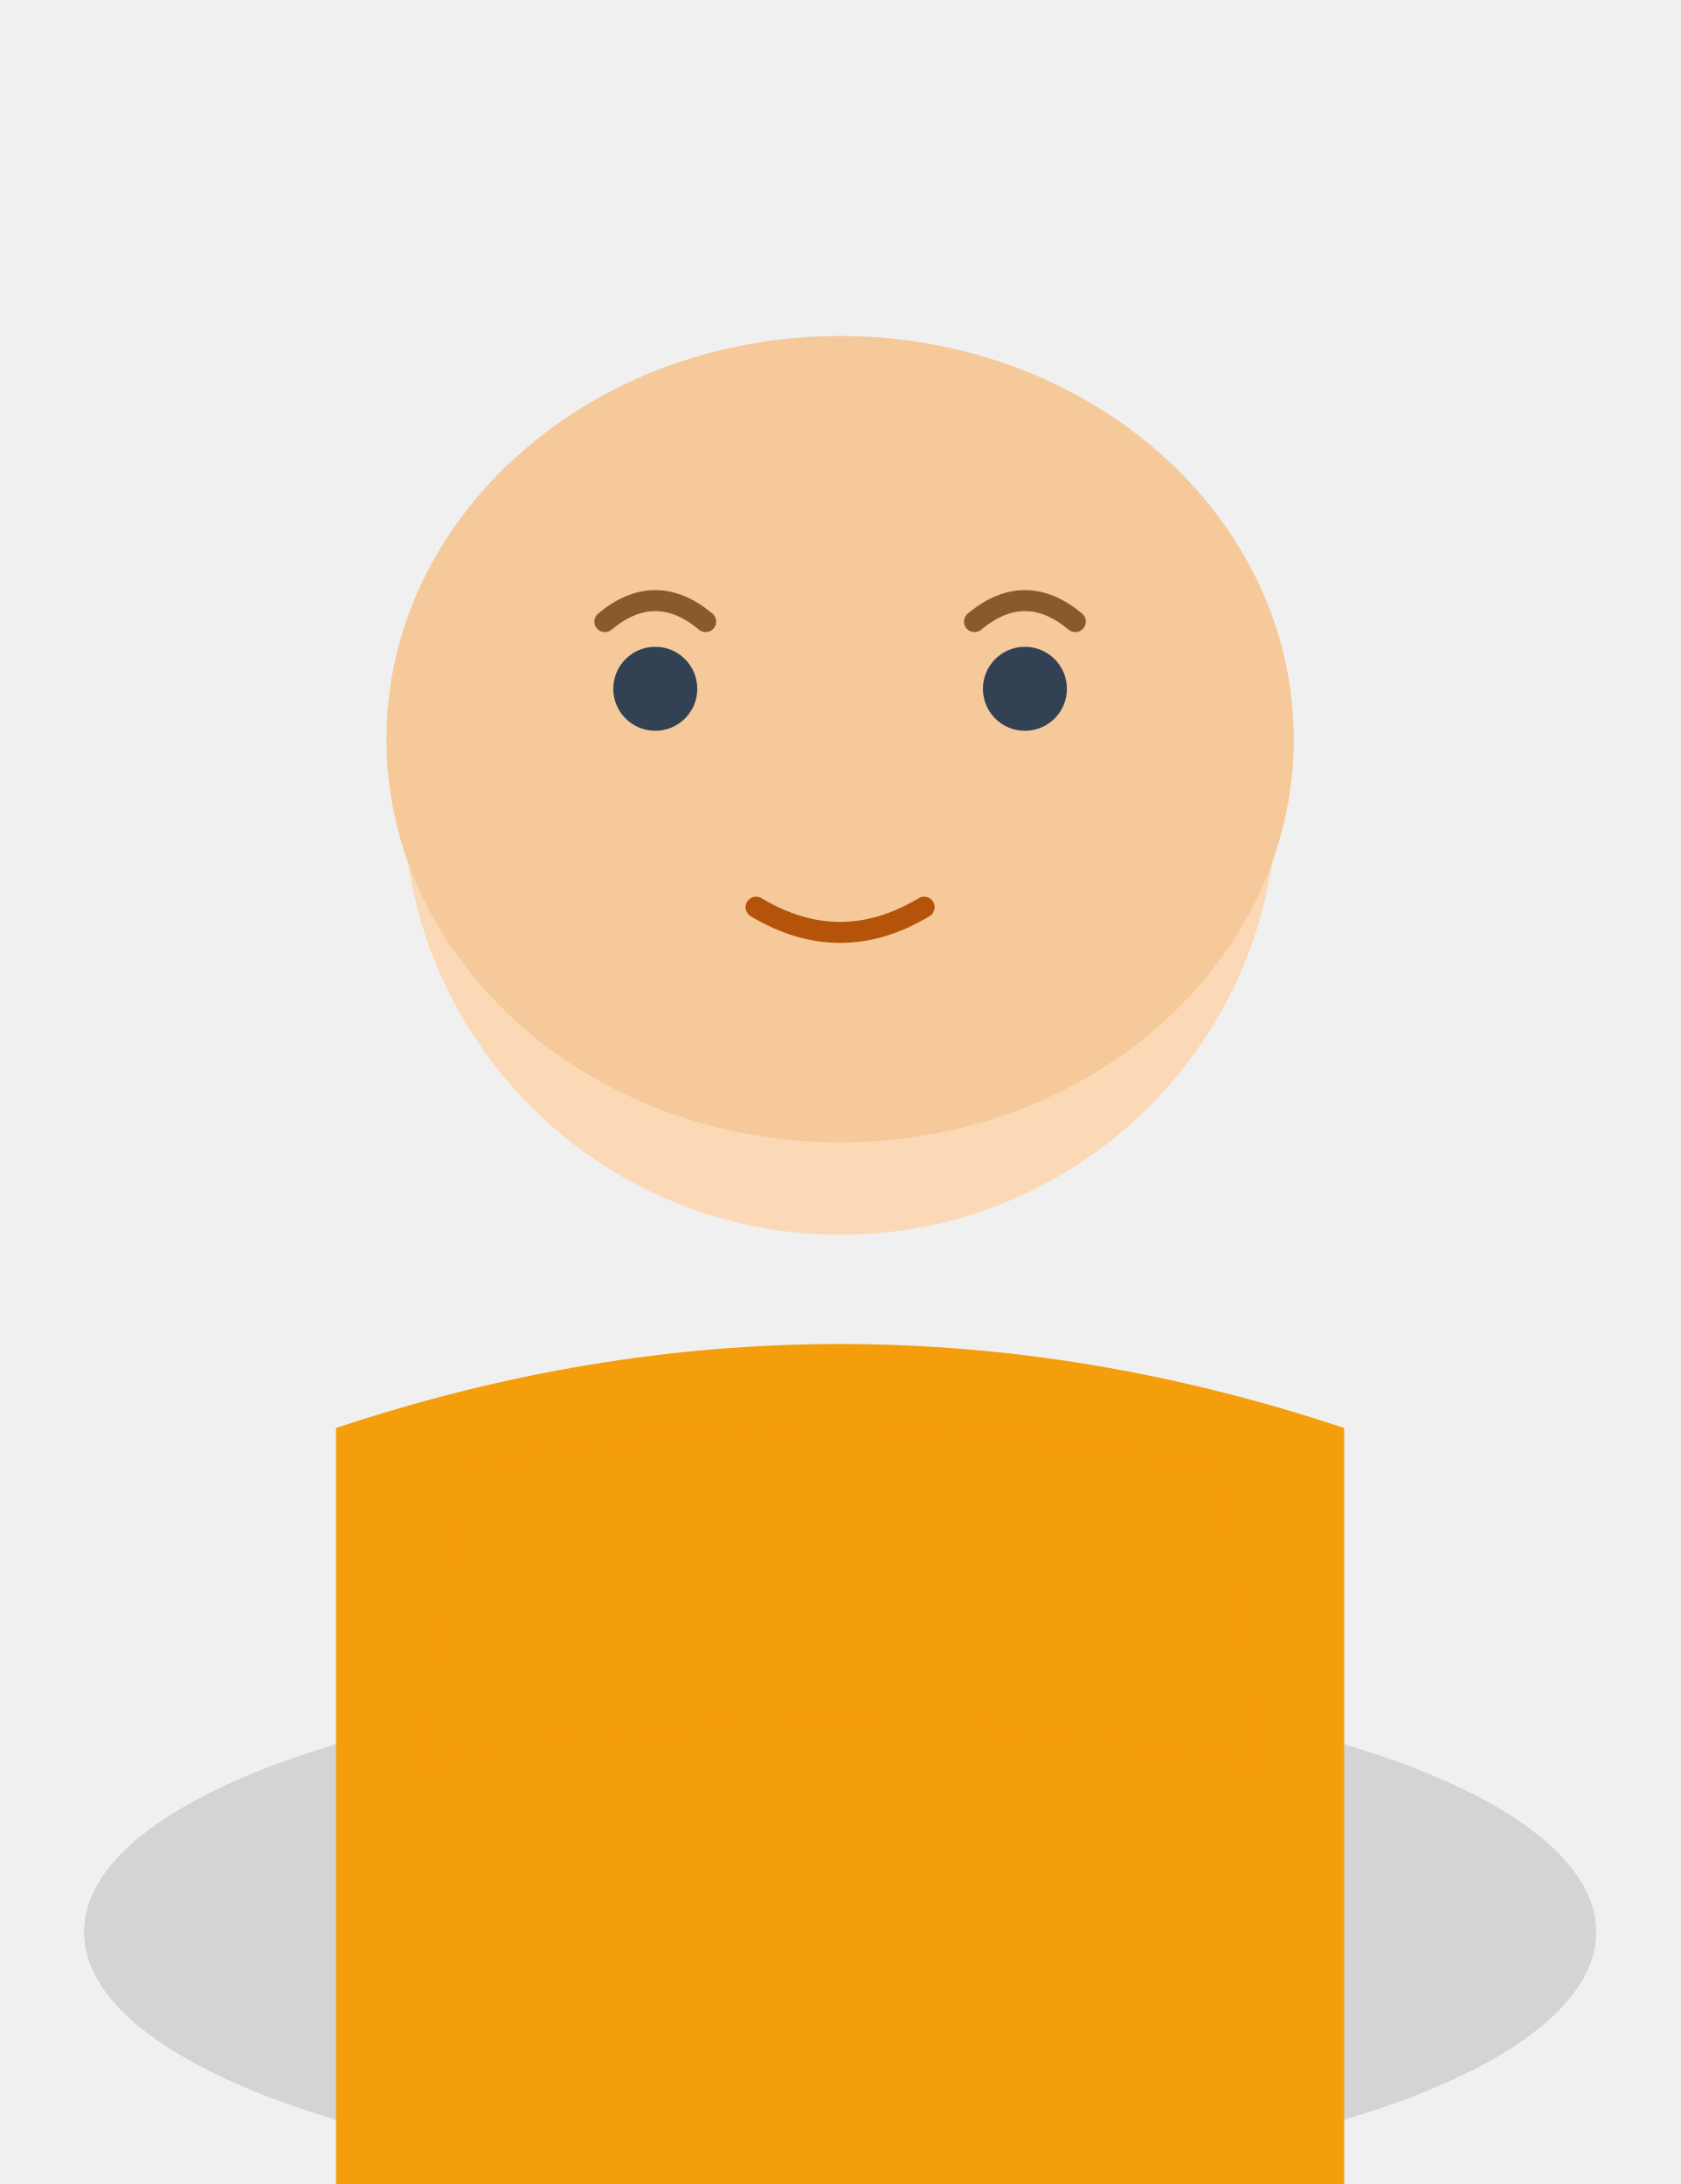
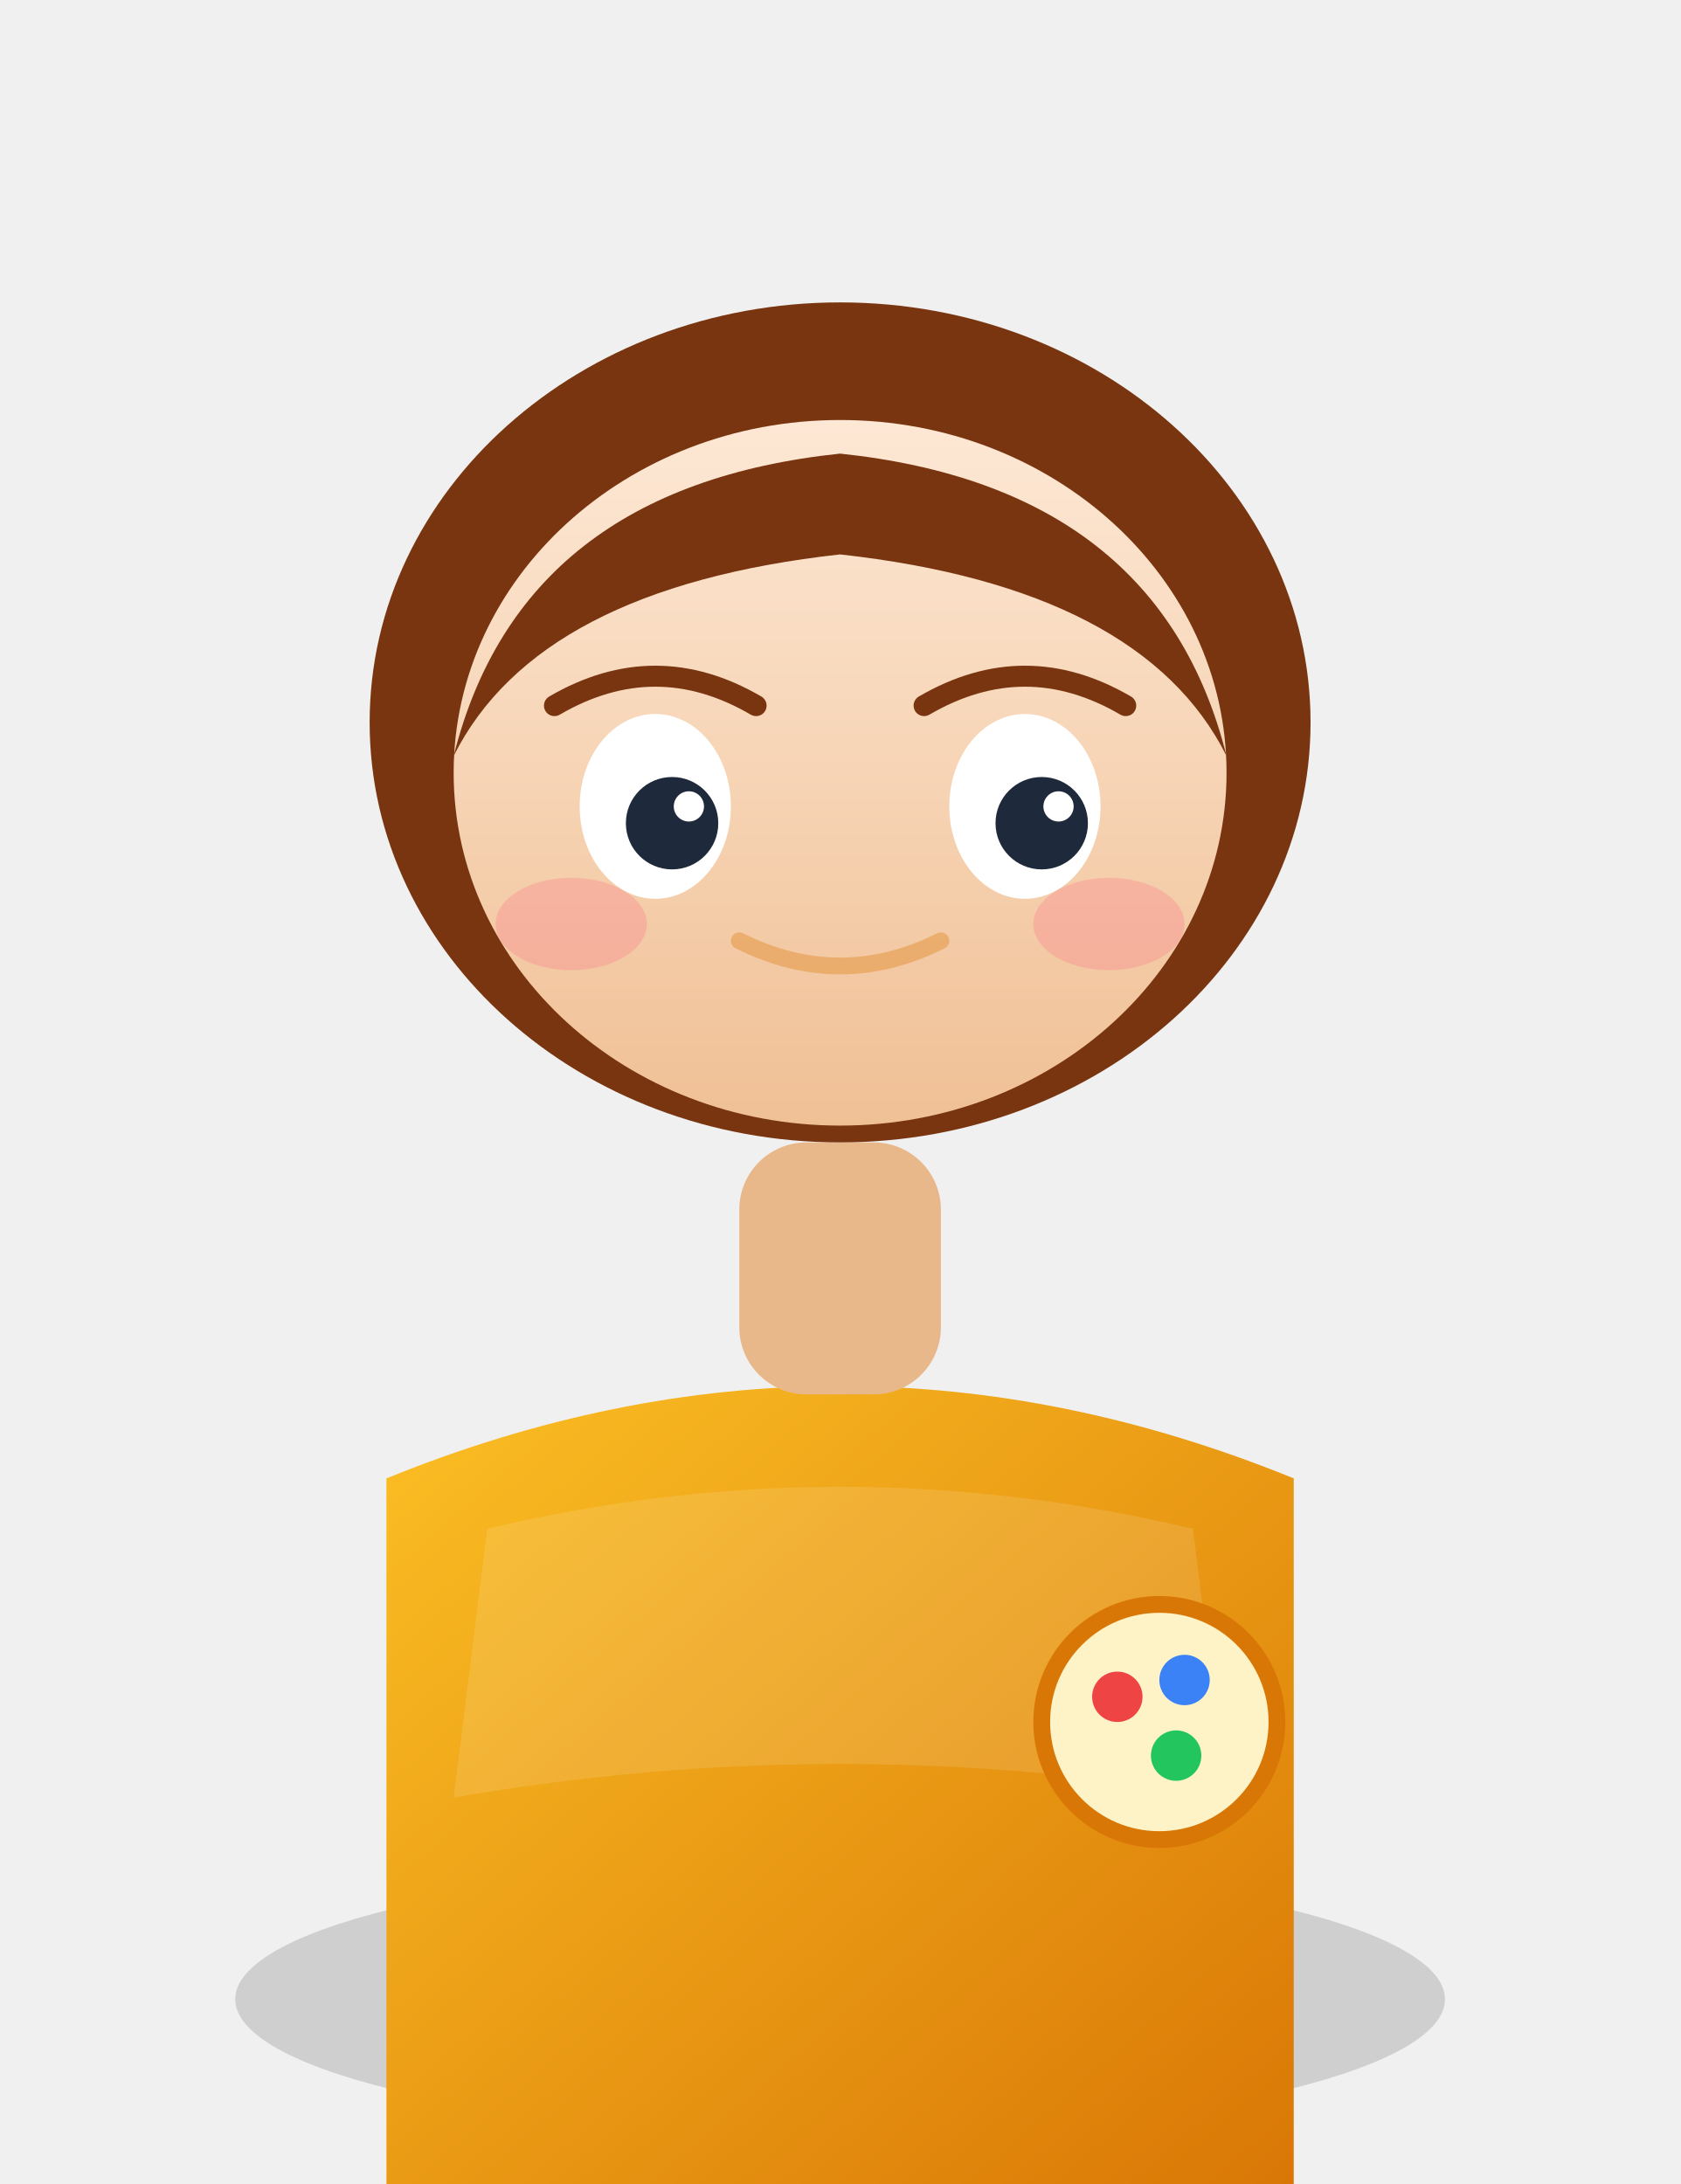
<svg xmlns="http://www.w3.org/2000/svg" viewBox="0 0 200 260" role="img" aria-label="culture avatar">
-   <ellipse cx="100" cy="230" rx="90" ry="30" fill="#000" opacity="0.12" />
-   <path d="M40,260 L40,170 Q100,150 160,170 L160,260 Z" fill="#f59e0b" />
-   <path d="M55,175 Q100,165 145,175 L150,210 Q100,200 50,210 Z" fill="#f59e0b" opacity="0.85" />
-   <circle cx="100" cy="95" r="52" fill="#fcd9b6" />
-   <ellipse cx="100" cy="88" rx="54" ry="48" fill="#f5c99a" />
-   <circle cx="78" cy="82" r="5" fill="#334155" />
-   <circle cx="122" cy="82" r="5" fill="#334155" />
-   <path d="M72,74 Q78,69 84,74" stroke="#8b5a2b" stroke-width="2.5" fill="none" stroke-linecap="round" />
-   <path d="M116,74 Q122,69 128,74" stroke="#8b5a2b" stroke-width="2.5" fill="none" stroke-linecap="round" />
-   <path d="M90,108 Q100,114 110,108" stroke="#b45309" stroke-width="2.5" fill="none" stroke-linecap="round" />
+   <defs>
+     <linearGradient id="skin" x1="0%" y1="0%" x2="0%" y2="100%">
+       <stop offset="0%" stop-color="#fde8d5" />
+       <stop offset="100%" stop-color="#f0c095" />
+     </linearGradient>
+     <linearGradient id="outfit" x1="0%" y1="0%" x2="100%" y2="100%">
+       <stop offset="0%" stop-color="#fbbf24" />
+       <stop offset="100%" stop-color="#d97706" />
+     </linearGradient>
+   </defs>
+   <ellipse cx="100" cy="238" rx="72" ry="16" fill="#000" opacity="0.14" />
+   <path d="M46 260 L46 176 Q100 154 154 176 L154 260 Z" fill="url(#outfit)" />
+   <path d="M58 182 Q100 172 142 182 L146 214 Q100 206 54 214 Z" fill="#fff" opacity="0.12" />
+   <rect x="88" y="136" width="24" height="30" rx="8" fill="#e8b88a" />
+   <ellipse cx="100" cy="86" rx="56" ry="50" fill="#78350f" />
+   <ellipse cx="100" cy="92" rx="46" ry="42" fill="url(#skin)" />
+   <path d="M54 90 Q62 58 100 54 Q138 58 146 90 Q136 70 100 66 Q64 70 54 90" fill="#78350f" />
+   <ellipse cx="78" cy="96" rx="9" ry="11" fill="#fff" />
+   <ellipse cx="122" cy="96" rx="9" ry="11" fill="#fff" />
+   <circle cx="80" cy="98" r="5.5" fill="#1e293b" />
+   <circle cx="124" cy="98" r="5.5" fill="#1e293b" />
+   <circle cx="82" cy="96" r="1.8" fill="#fff" />
+   <circle cx="126" cy="96" r="1.8" fill="#fff" />
+   <path d="M66 84 Q78 77 90 84" stroke="#78350f" stroke-width="2.5" fill="none" stroke-linecap="round" />
+   <path d="M110 84 Q122 77 134 84" stroke="#78350f" stroke-width="2.5" fill="none" stroke-linecap="round" />
+   <ellipse cx="68" cy="110" rx="9" ry="5.5" fill="#fb7185" opacity="0.28" />
+   <ellipse cx="132" cy="110" rx="9" ry="5.5" fill="#fb7185" opacity="0.28" />
+   <path d="M88 112 Q100 118 112 112" stroke="#d97706" stroke-width="2" fill="none" stroke-linecap="round" opacity="0.35" />
+   <circle cx="138" cy="205" r="14" fill="#fef3c7" stroke="#d97706" stroke-width="2" />
+   <circle cx="133" cy="202" r="3" fill="#ef4444" />
+   <circle cx="141" cy="200" r="3" fill="#3b82f6" />
+   <circle cx="140" cy="209" r="3" fill="#22c55e" />
  <ellipse id="mouth-anchor" cx="100" cy="112" rx="0" ry="0" fill="none" />
</svg>
